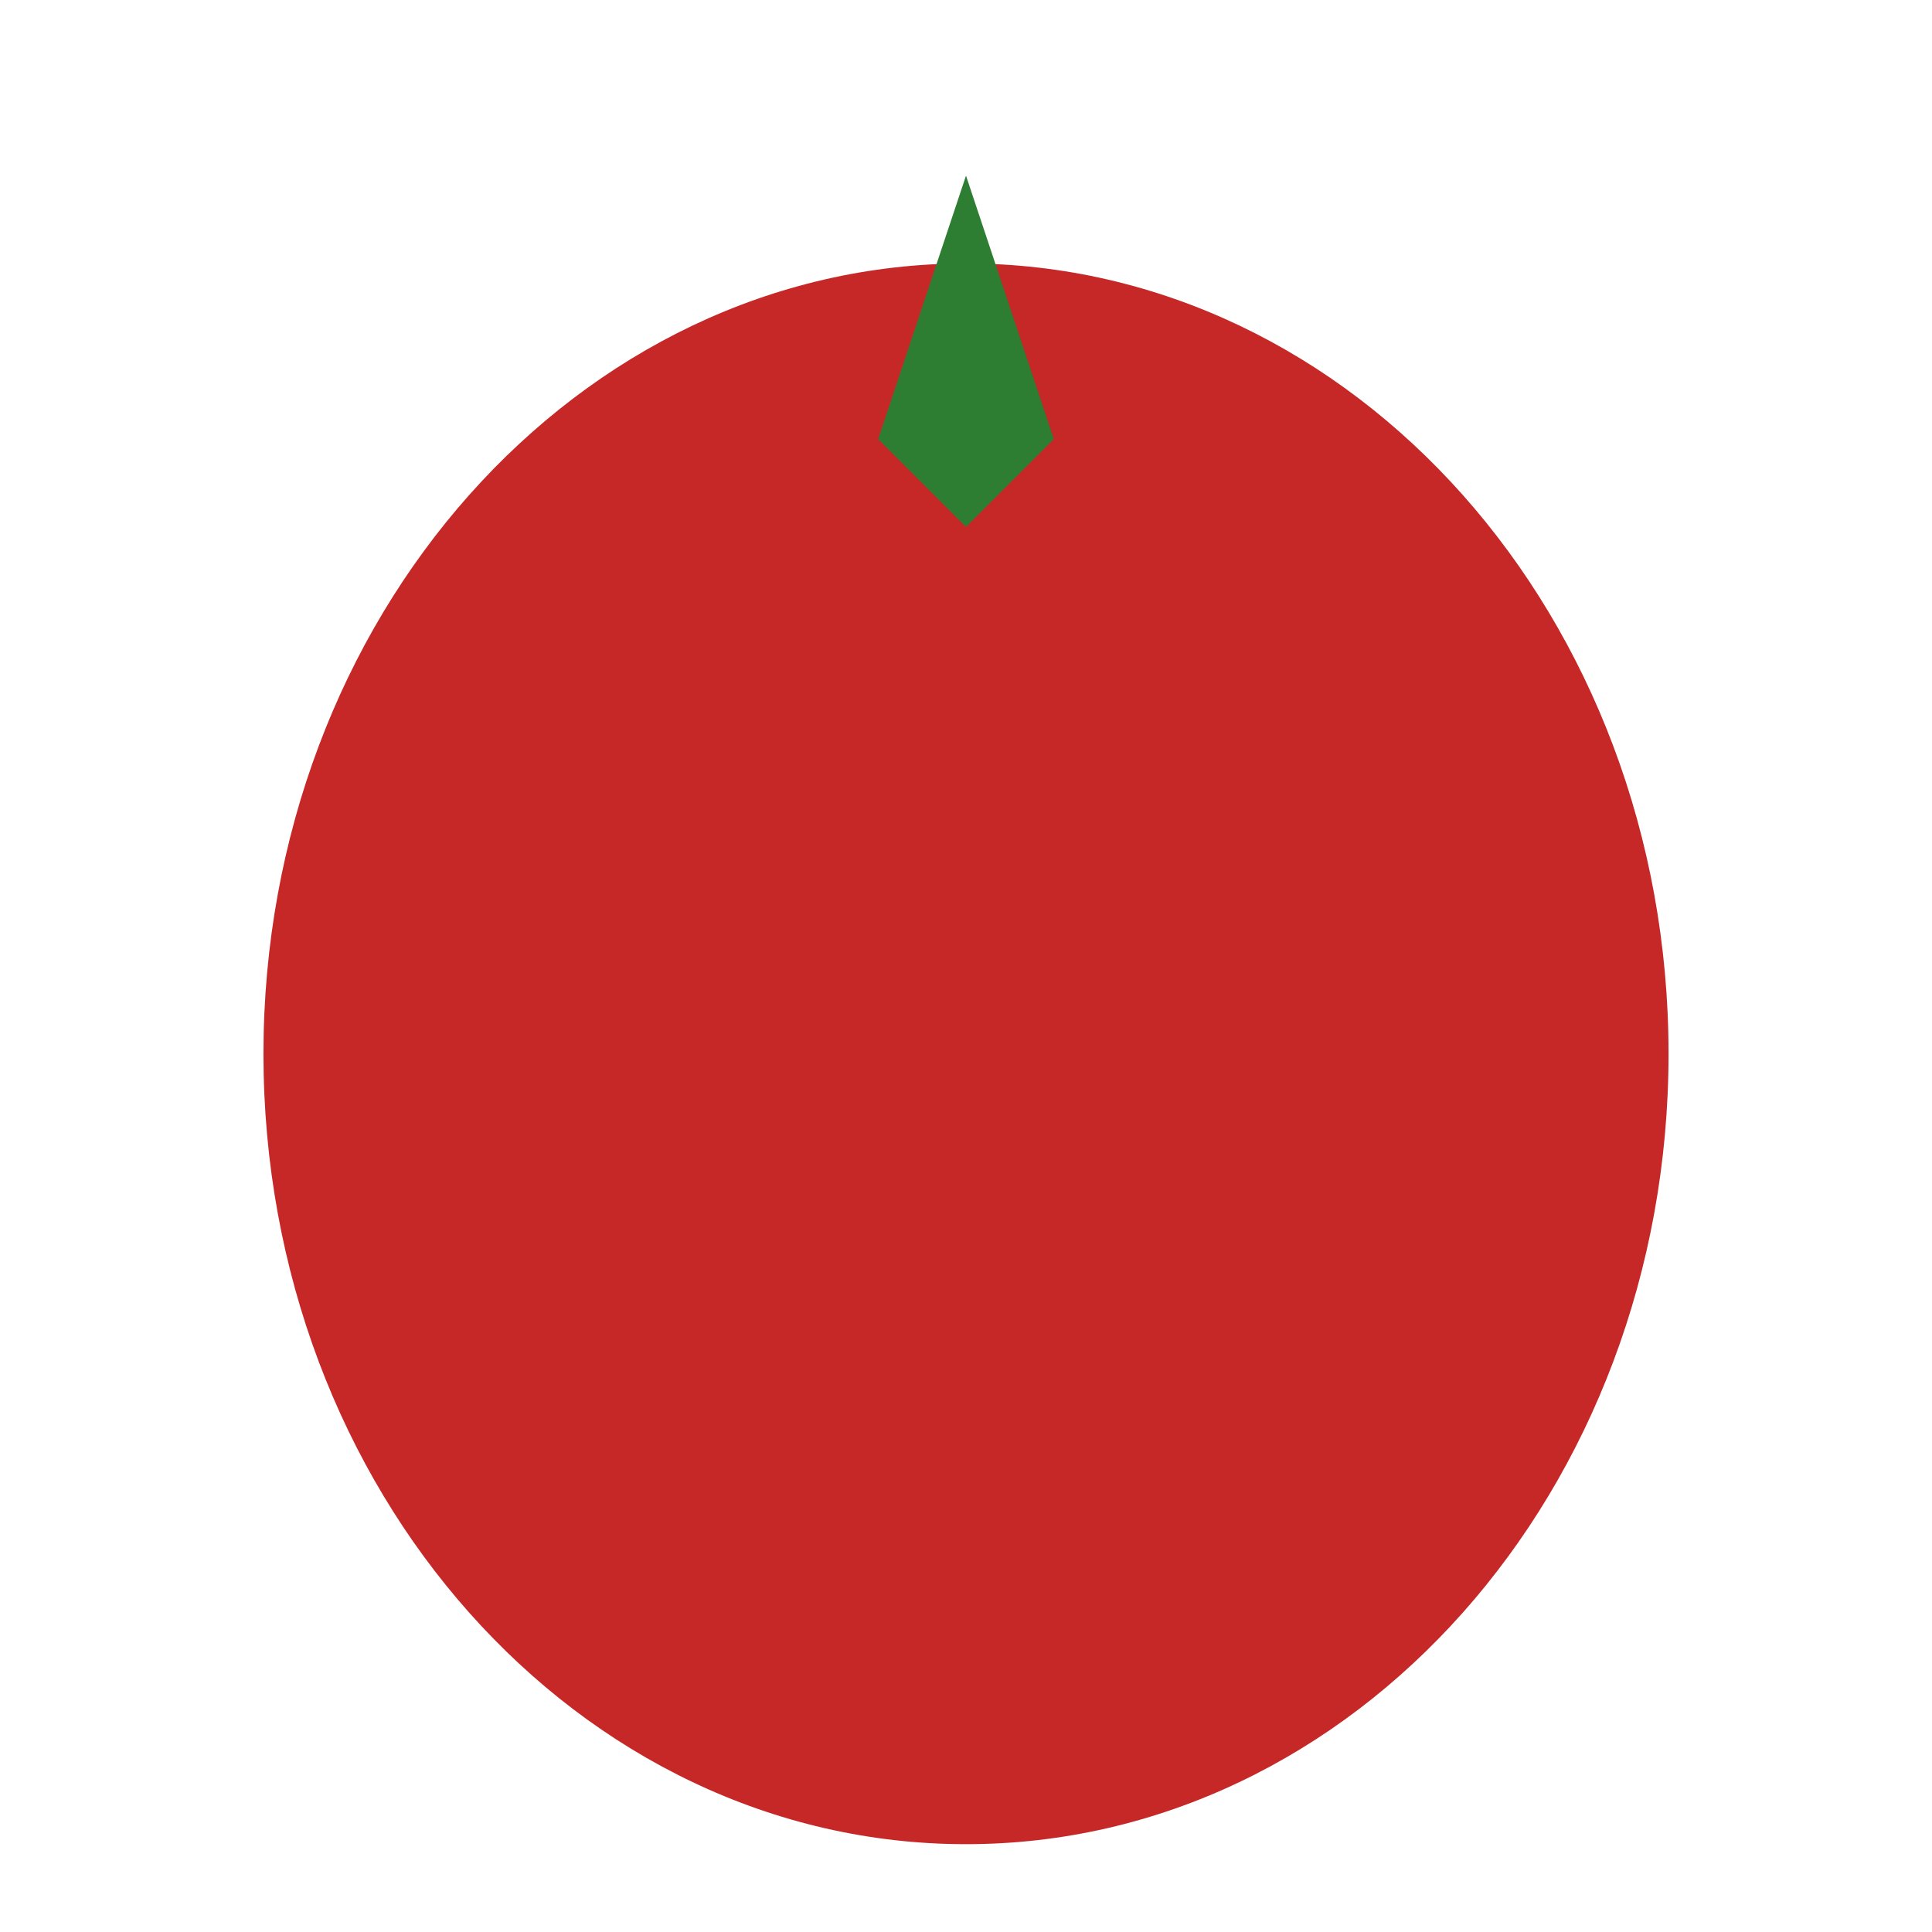
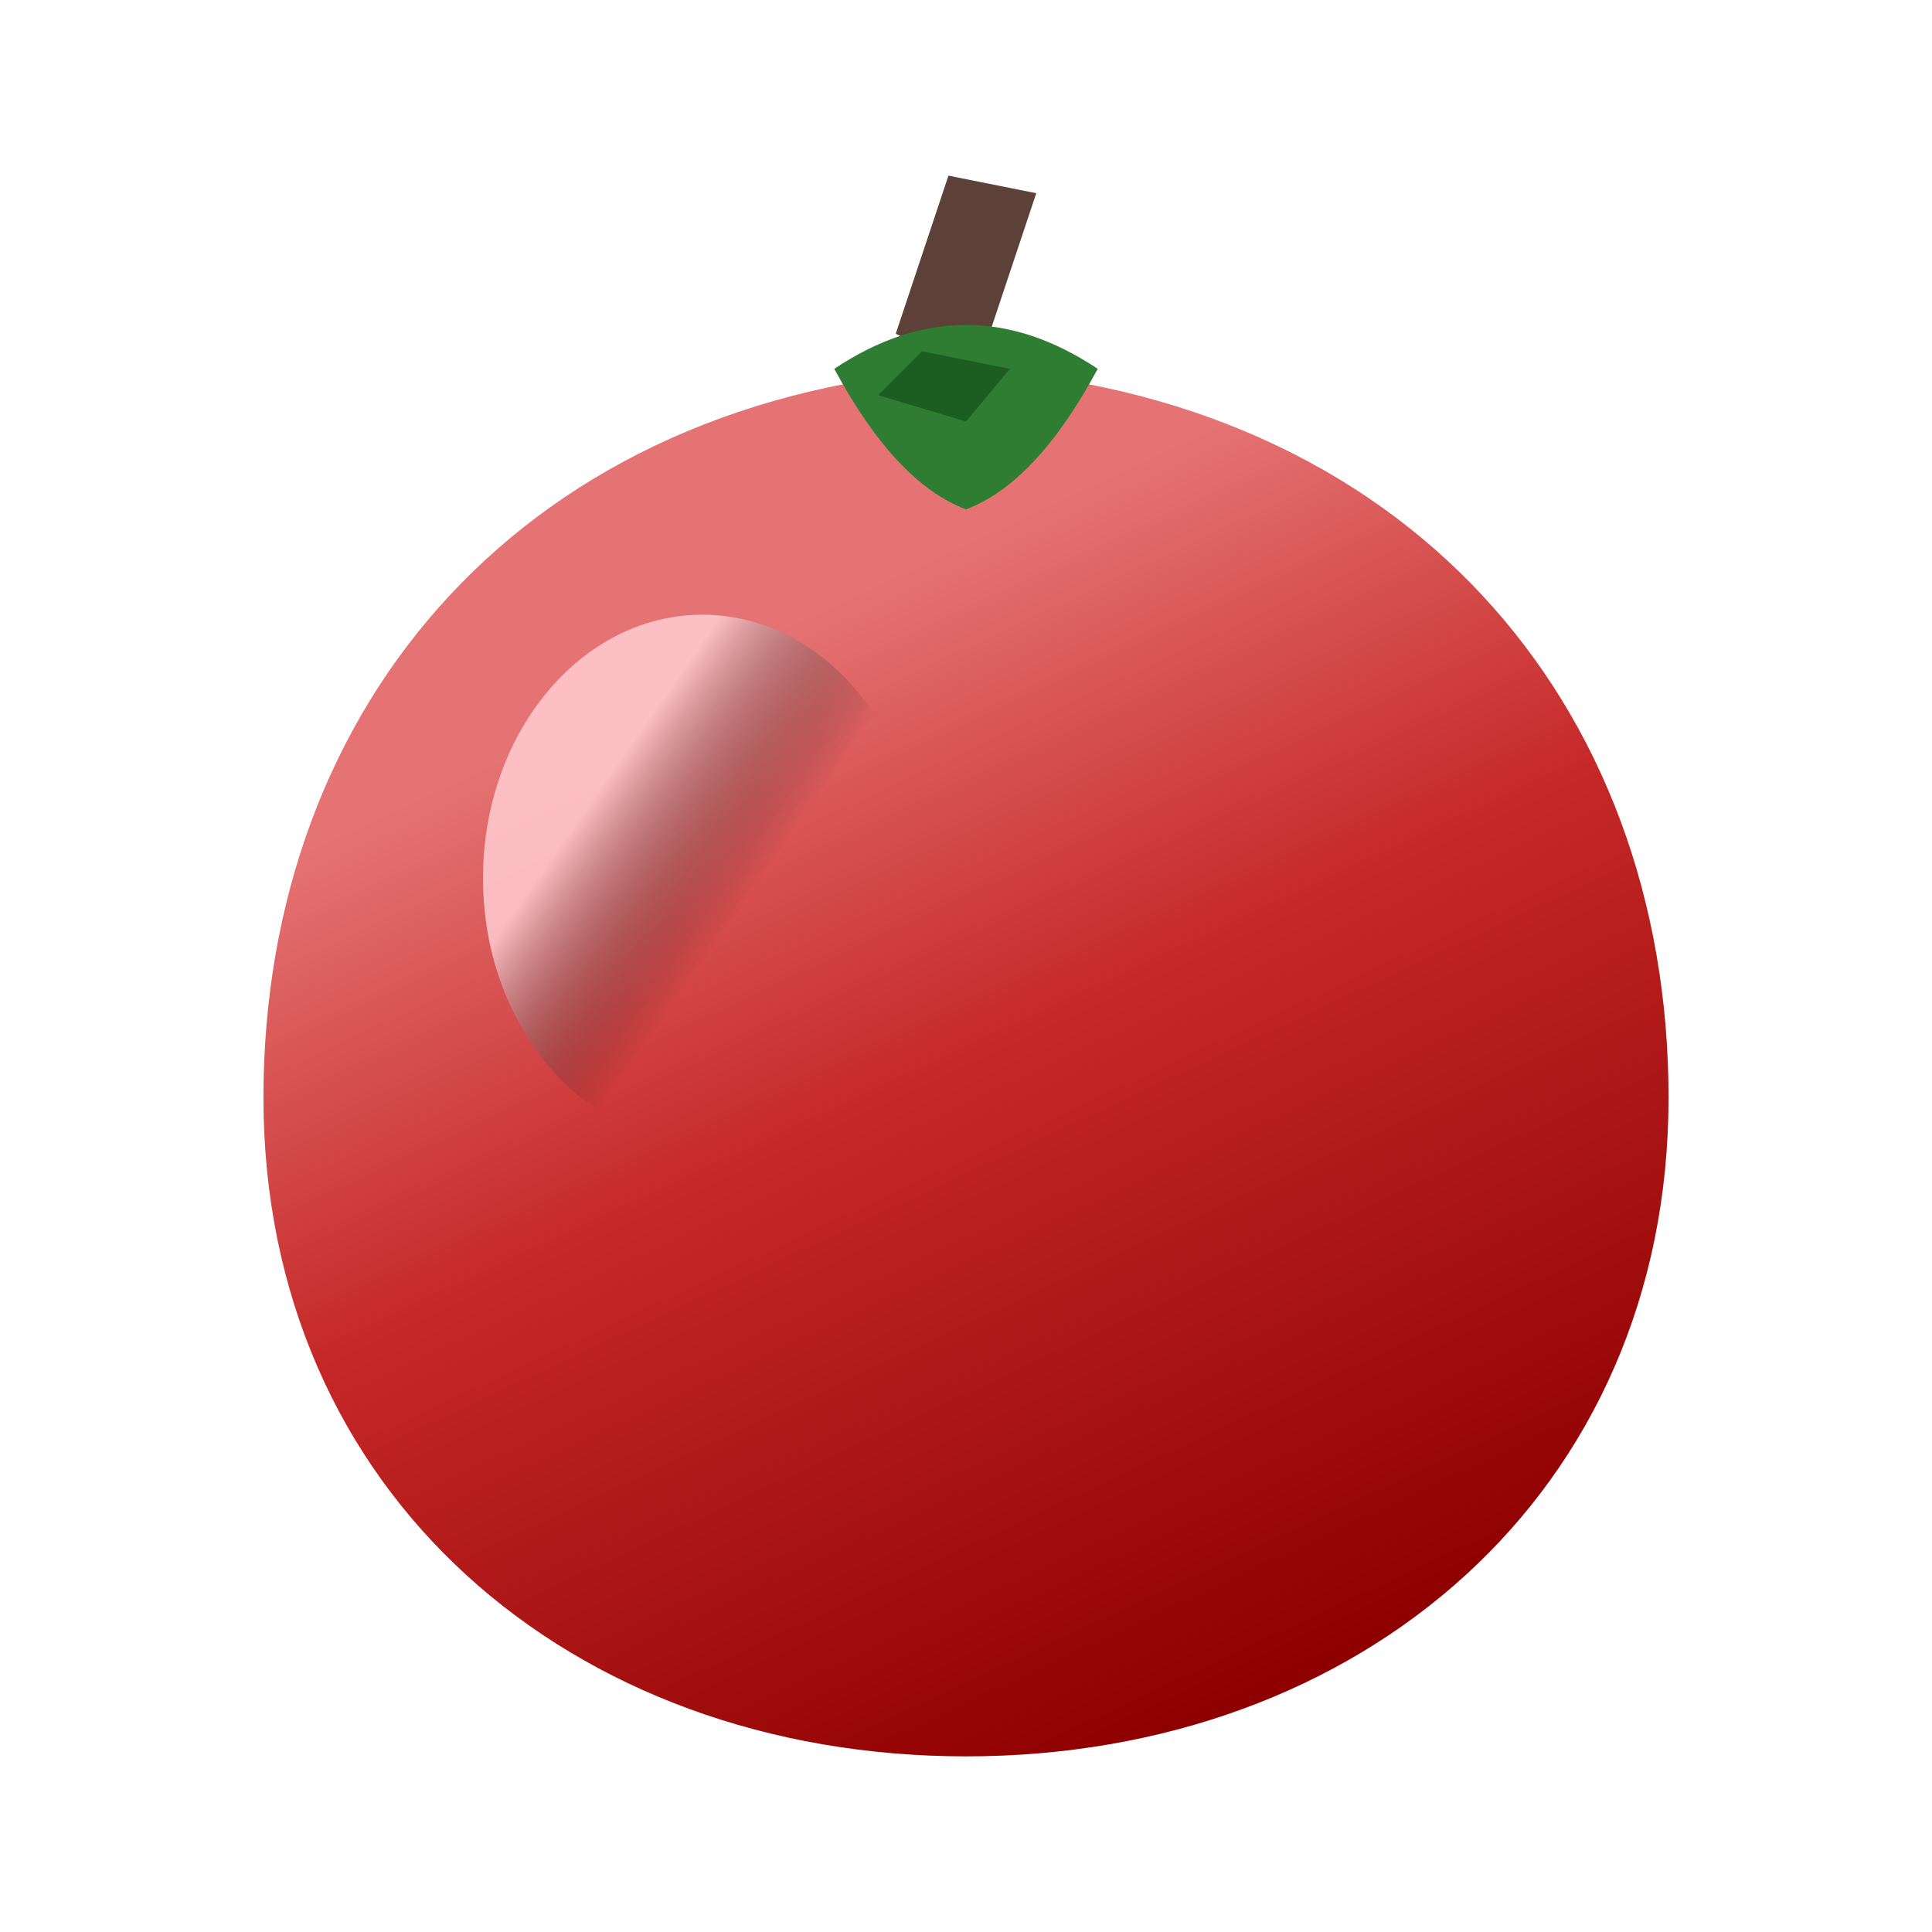
<svg xmlns="http://www.w3.org/2000/svg" width="22" height="22" viewBox="0 0 22 22">
-   <ellipse cx="11" cy="12" rx="8" ry="9" fill="#c62828" />
-   <path d="M11 2 L12 5 L11 6 L10 5 Z" fill="#2d7d32" />
+   <defs>
+     <linearGradient id="red-body" x1="0.35" y1="0.2" x2="0.7" y2="0.95">
+       <stop offset="0%" stop-color="#e57373" />
+       <stop offset="40%" stop-color="#c62828" />
+       <stop offset="100%" stop-color="#8e0000" />
+     </linearGradient>
+     <linearGradient id="red-shine" x1="0.25" y1="0.35" x2="0.55" y2="0.6">
+       <stop offset="0%" stop-color="#ffcdd2" />
+       <stop offset="100%" stop-color="transparent" />
+     </linearGradient>
+   </defs>
+   <path d="M11 4.2 C6 4.5 3 8 3 12.5 C3 17 6.5 20 11 20 C15.5 20 19 17 19 12.5 C19 8 16 4.5 11 4.2 Z" fill="url(#red-body)" />
+   <ellipse cx="8" cy="10" rx="2.5" ry="3" fill="url(#red-shine)" opacity="0.85" />
+   <path d="M10.2 3.8 L10.8 2 L11.8 2.2 L11.2 4 L11 4.2 Z" fill="#5d4037" />
+   <path d="M9.5 4.2 Q11 3.2 12.5 4.2 Q11.8 5.5 11 5.8 Q10.2 5.5 9.5 4.2 Z" fill="#2e7d32" />
+   <path d="M10 4.5 L10.5 4 L11.5 4.2 L11 4.8 Z" fill="#1b5e20" />
</svg>
